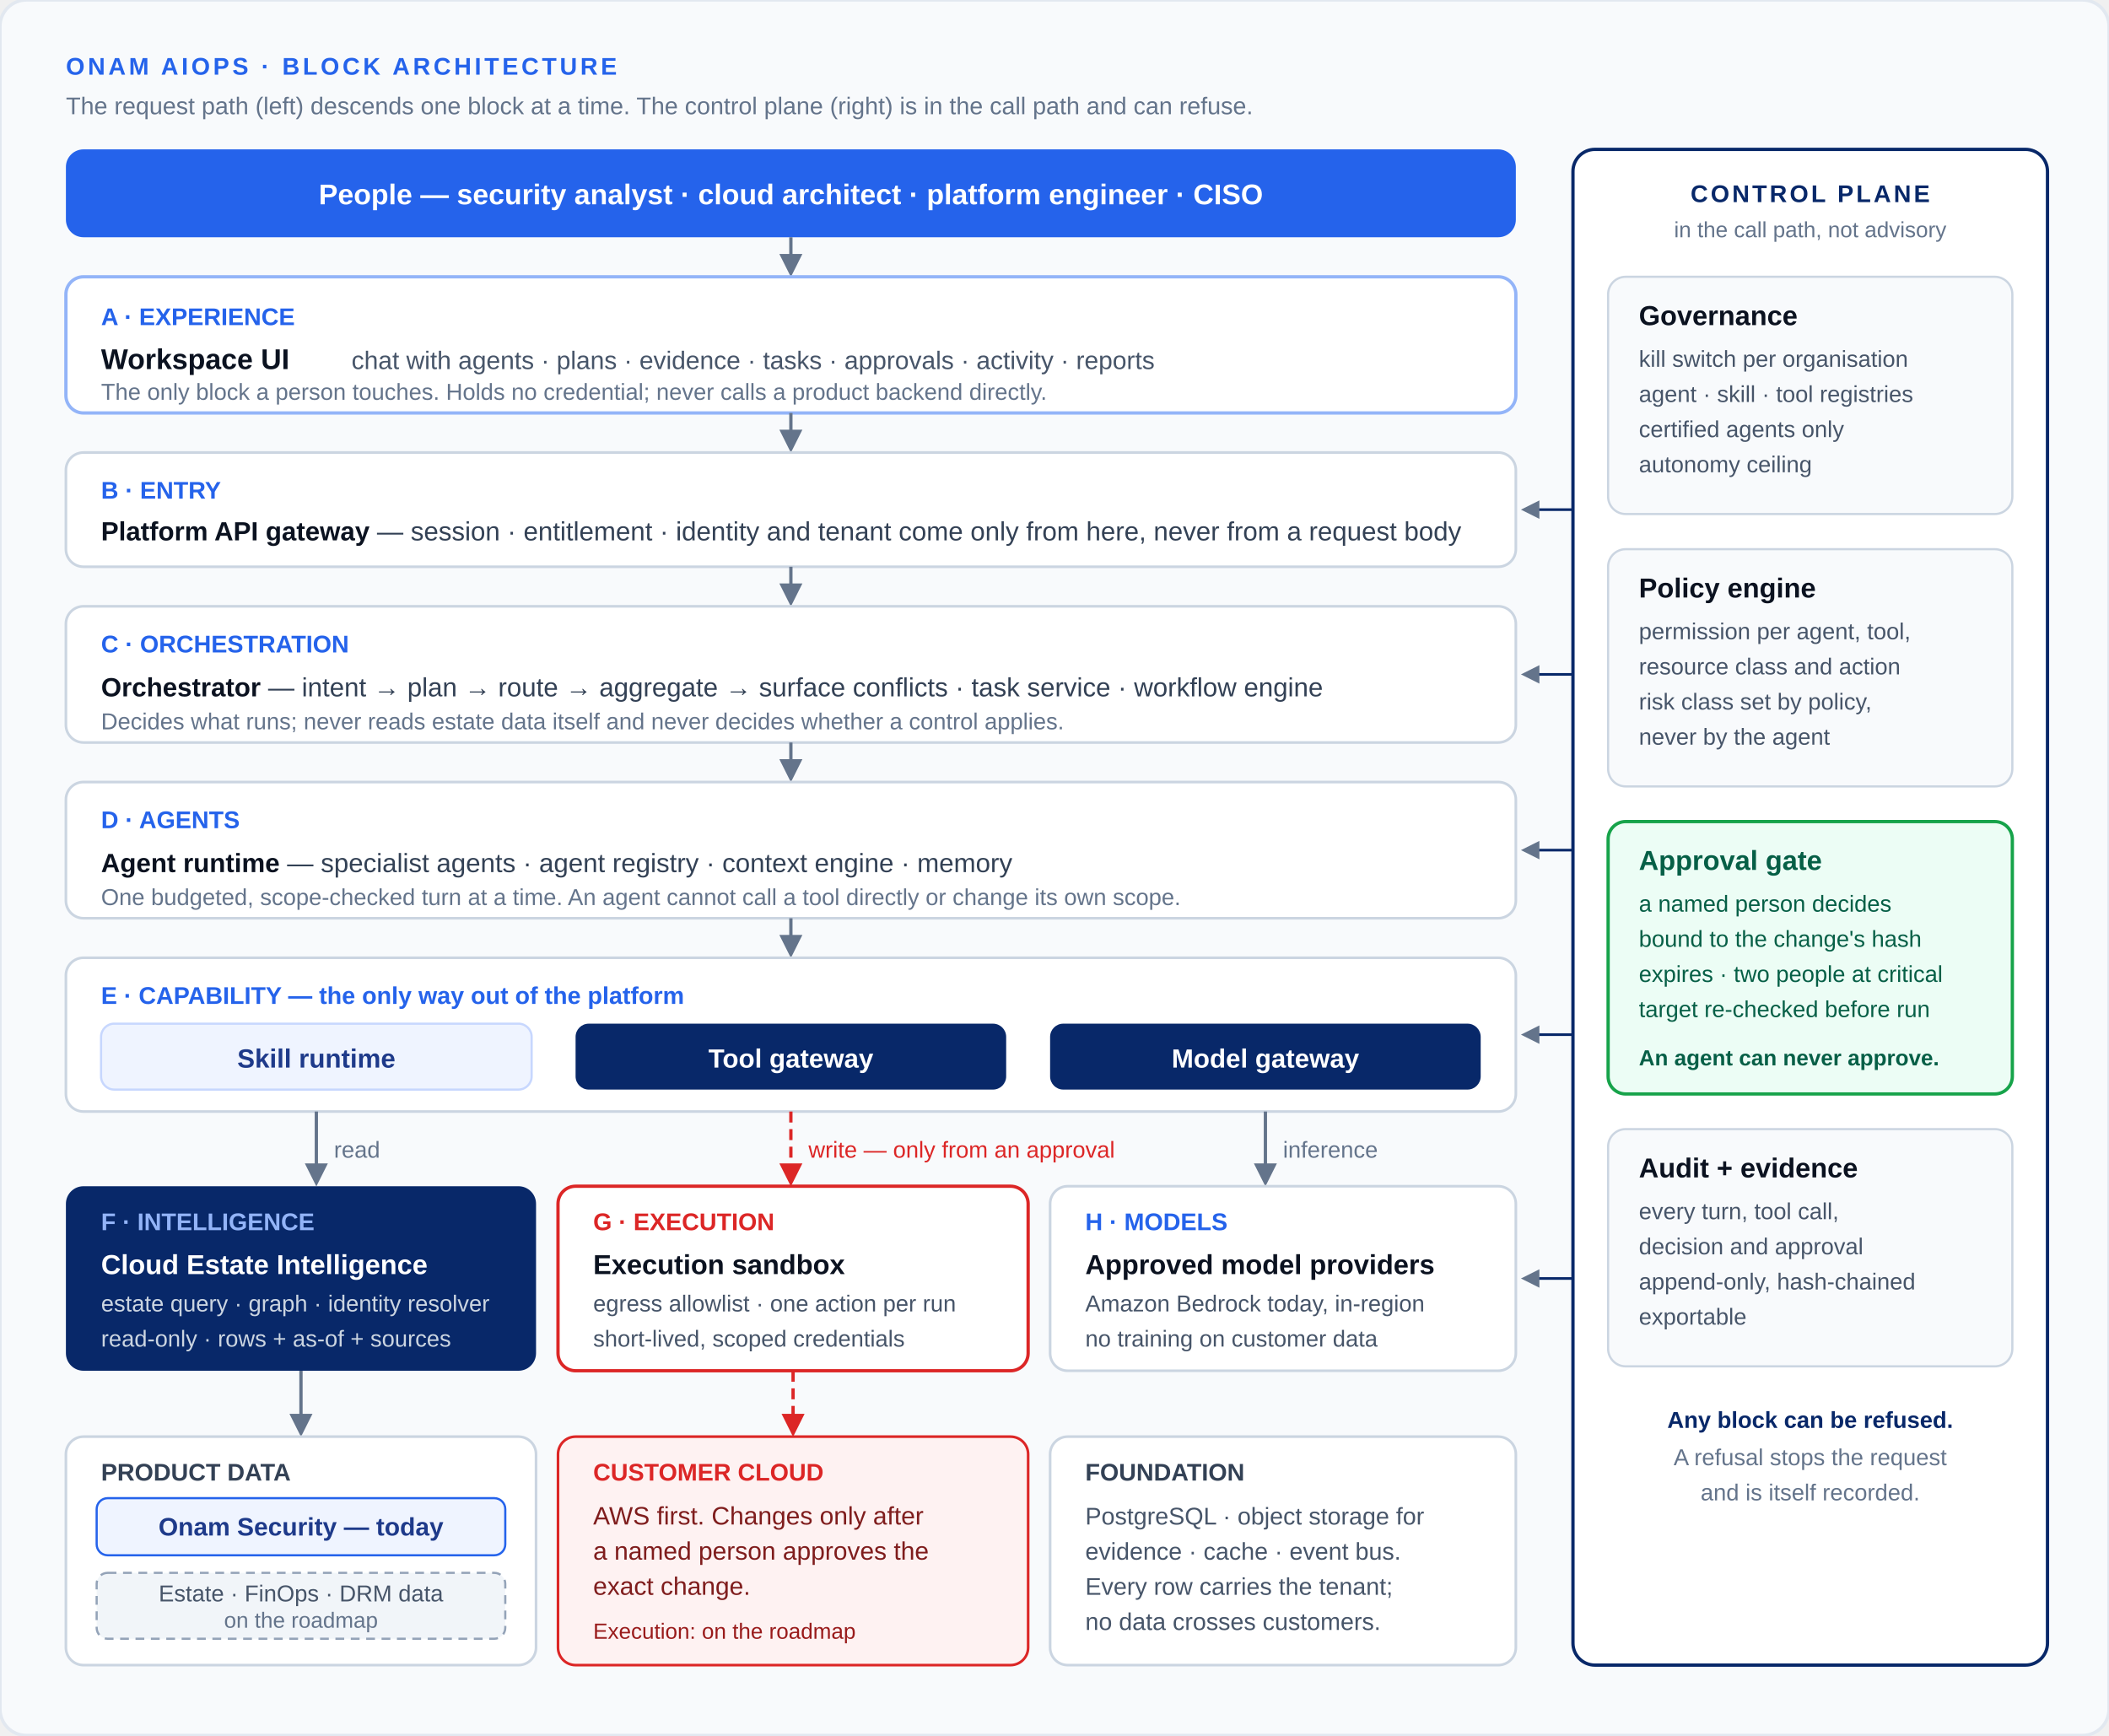
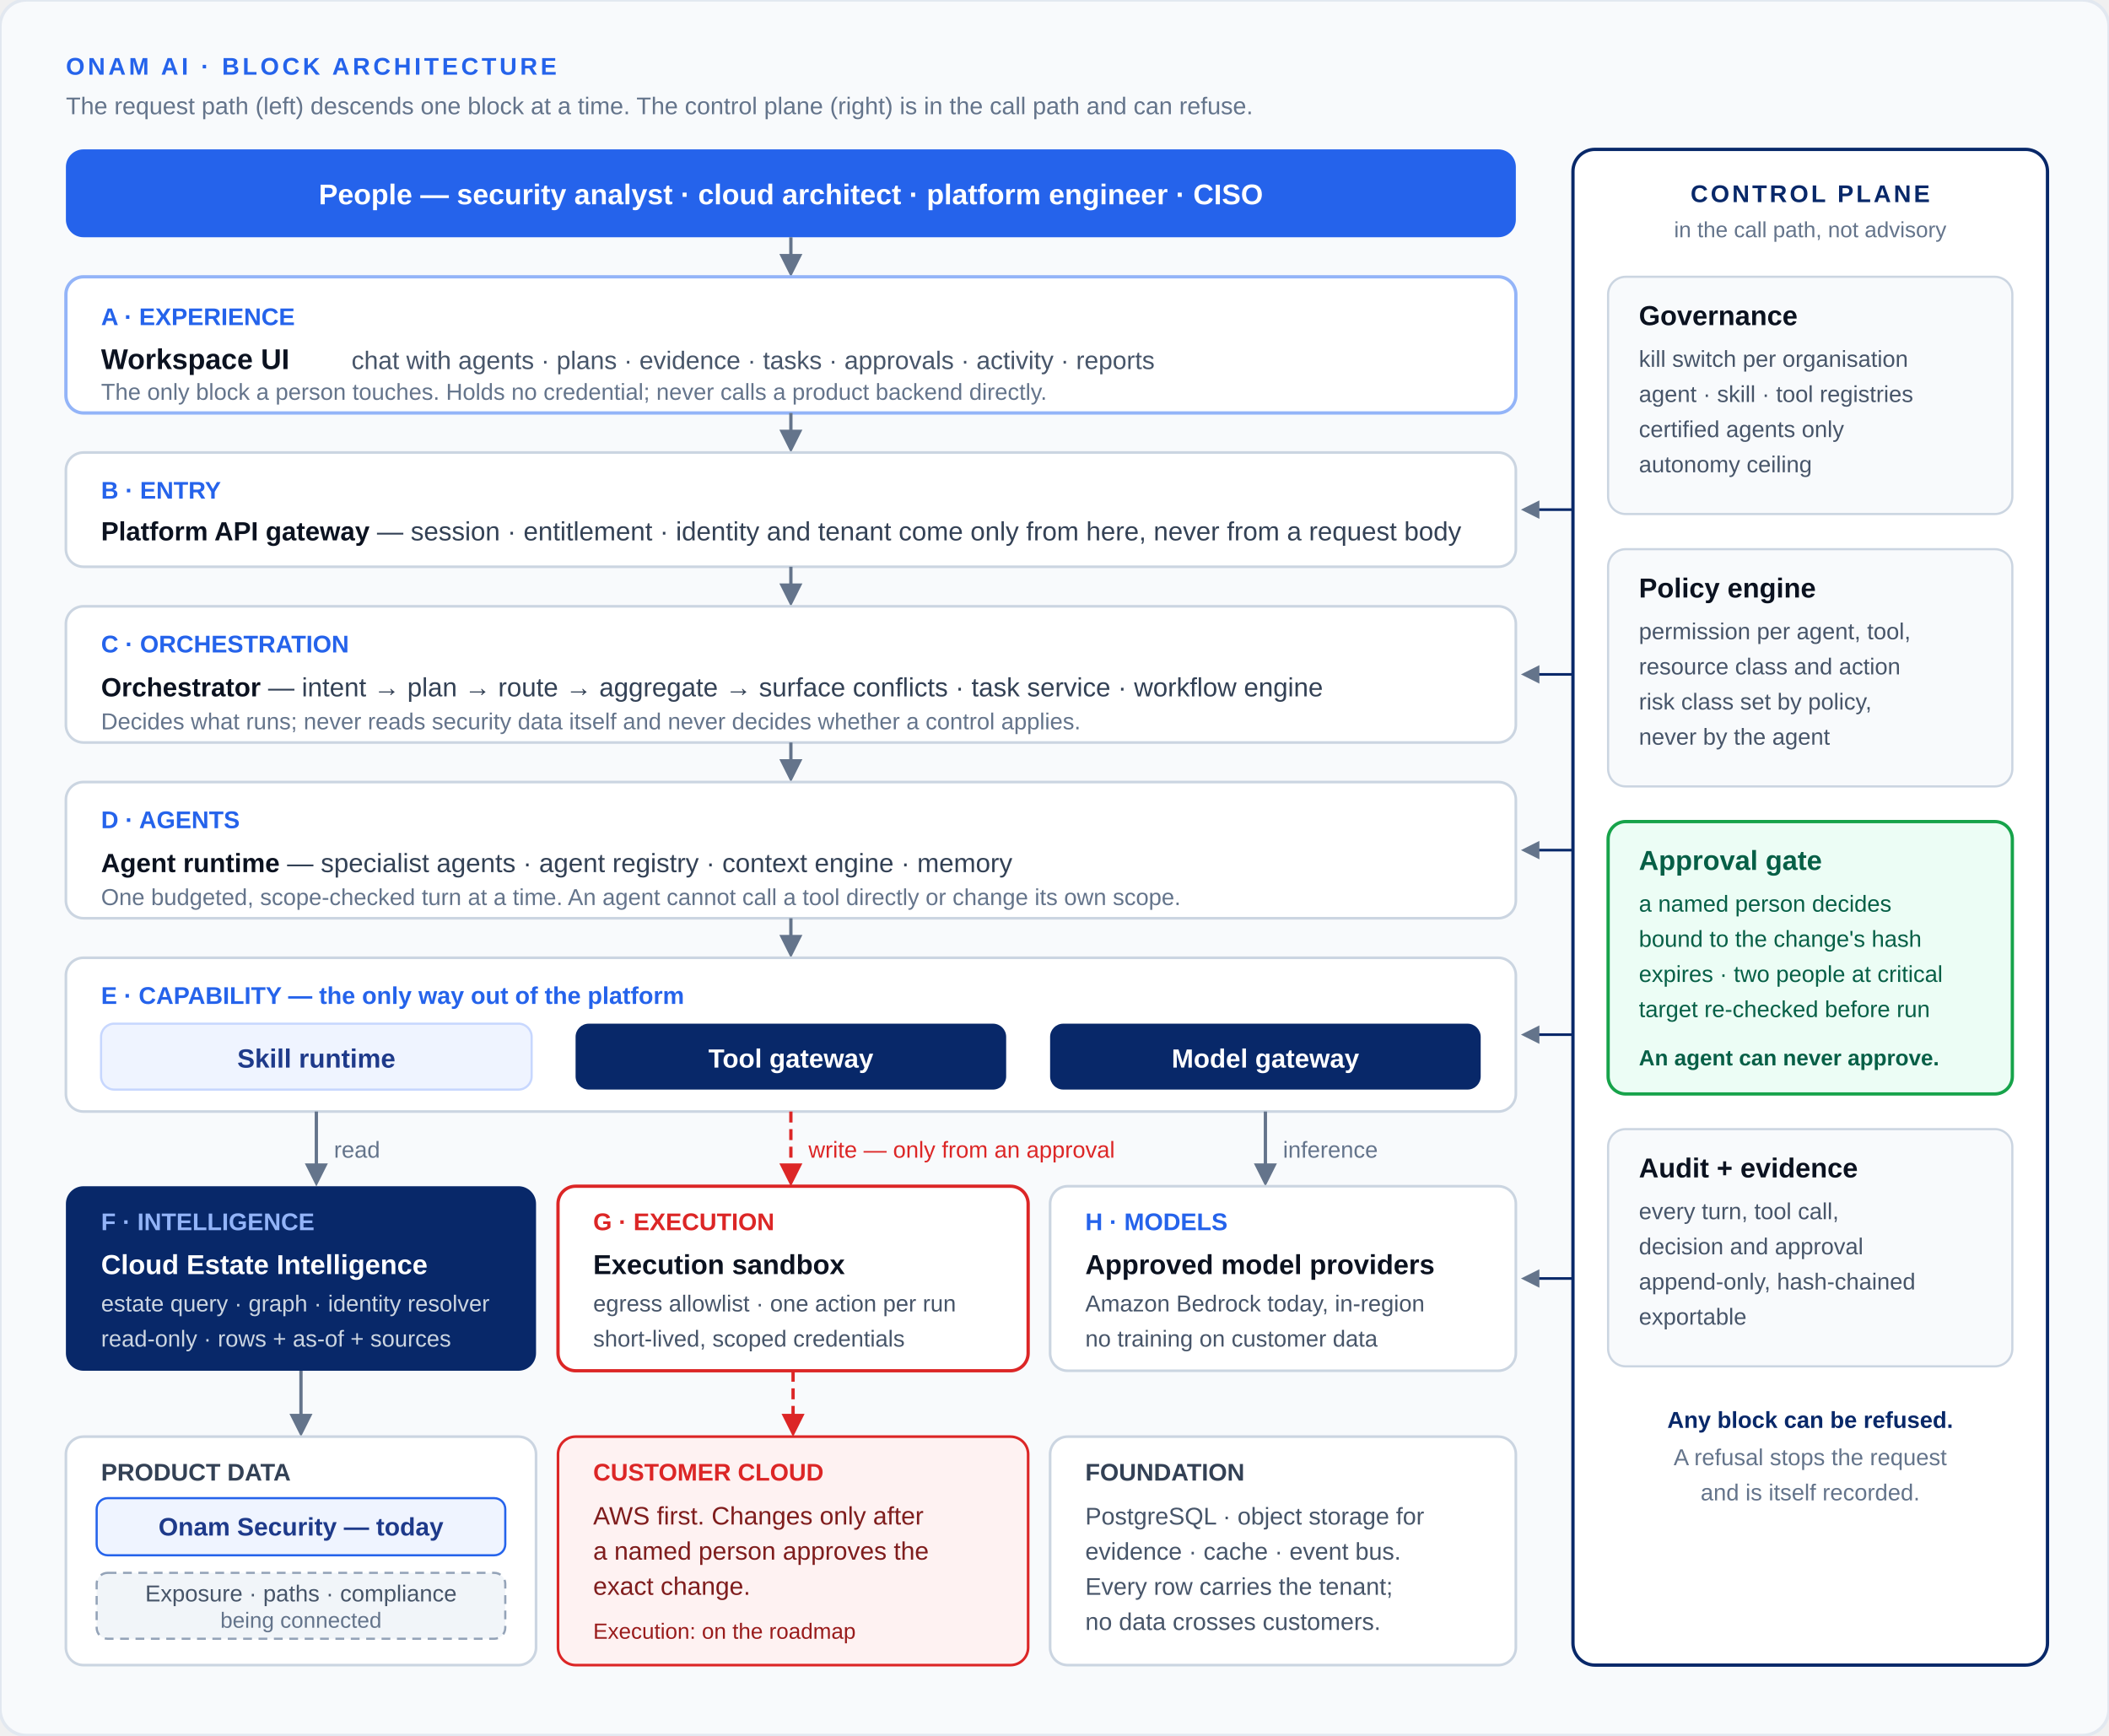
<svg xmlns="http://www.w3.org/2000/svg" viewBox="0 0 960 790" width="960" height="790" font-family="Arial, sans-serif" role="img" aria-labelledby="t d">
  <defs>
    <marker id="ah" viewBox="0 0 10 10" refX="8" refY="5" markerWidth="7" markerHeight="7" orient="auto-start-reverse">
      <path d="M0,0 L10,5 L0,10 z" fill="#64748B" />
    </marker>
    <marker id="ahr" viewBox="0 0 10 10" refX="8" refY="5" markerWidth="7" markerHeight="7" orient="auto-start-reverse">
      <path d="M0,0 L10,5 L0,10 z" fill="#DC2626" />
    </marker>
  </defs>
  <rect width="960" height="790" rx="12" fill="#F8FAFC" stroke="#E2E8F0" stroke-width="1.5" />
-   <text x="30" y="34" font-size="11" font-weight="700" fill="#2563EB" letter-spacing="1.4">ONAM AIOPS · BLOCK ARCHITECTURE</text>
+   <text x="30" y="34" font-size="11" font-weight="700" fill="#2563EB" letter-spacing="1.4">ONAM AI · BLOCK ARCHITECTURE</text>
  <text x="30" y="52" font-size="11" fill="#64748B">The request path (left) descends one block at a time. The control plane (right) is in the call path and can refuse.</text>
  <rect x="30" y="68" width="660" height="40" rx="8" fill="#2563EB" />
  <text x="360" y="93" text-anchor="middle" font-size="13" font-weight="700" fill="#FFFFFF">People — security analyst · cloud architect · platform engineer · CISO</text>
  <line x1="360" y1="108" x2="360" y2="124" stroke="#64748B" stroke-width="1.5" marker-end="url(#ah)" />
  <rect x="30" y="126" width="660" height="62" rx="8" fill="#FFFFFF" stroke="#93B4F8" stroke-width="1.5" />
  <text x="46" y="148" font-size="11" font-weight="700" fill="#2563EB">A · EXPERIENCE</text>
  <text x="46" y="168" font-size="13" font-weight="700" fill="#0B1220">Workspace UI</text>
  <text x="160" y="168" font-size="11.5" fill="#475569">chat with agents · plans · evidence · tasks · approvals · activity · reports</text>
  <text x="46" y="182" font-size="10.5" fill="#64748B">The only block a person touches. Holds no credential; never calls a product backend directly.</text>
  <line x1="360" y1="188" x2="360" y2="204" stroke="#64748B" stroke-width="1.5" marker-end="url(#ah)" />
  <rect x="30" y="206" width="660" height="52" rx="8" fill="#FFFFFF" stroke="#CBD5E1" stroke-width="1.2" />
  <text x="46" y="227" font-size="11" font-weight="700" fill="#2563EB">B · ENTRY</text>
  <text x="46" y="246" font-size="12" fill="#334155">
    <tspan font-weight="700" fill="#0B1220">Platform API gateway</tspan> — session · entitlement · identity and tenant come only from here, never from a request body</text>
  <line x1="360" y1="258" x2="360" y2="274" stroke="#64748B" stroke-width="1.5" marker-end="url(#ah)" />
  <rect x="30" y="276" width="660" height="62" rx="8" fill="#FFFFFF" stroke="#CBD5E1" stroke-width="1.2" />
  <text x="46" y="297" font-size="11" font-weight="700" fill="#2563EB">C · ORCHESTRATION</text>
  <text x="46" y="317" font-size="12" fill="#334155">
    <tspan font-weight="700" fill="#0B1220">Orchestrator</tspan> — intent → plan → route → aggregate → surface conflicts · task service · workflow engine</text>
-   <text x="46" y="332" font-size="10.5" fill="#64748B">Decides what runs; never reads estate data itself and never decides whether a control applies.</text>
+   <text x="46" y="332" font-size="10.5" fill="#64748B">Decides what runs; never reads security data itself and never decides whether a control applies.</text>
  <line x1="360" y1="338" x2="360" y2="354" stroke="#64748B" stroke-width="1.5" marker-end="url(#ah)" />
  <rect x="30" y="356" width="660" height="62" rx="8" fill="#FFFFFF" stroke="#CBD5E1" stroke-width="1.2" />
  <text x="46" y="377" font-size="11" font-weight="700" fill="#2563EB">D · AGENTS</text>
  <text x="46" y="397" font-size="12" fill="#334155">
    <tspan font-weight="700" fill="#0B1220">Agent runtime</tspan> — specialist agents · agent registry · context engine · memory</text>
  <text x="46" y="412" font-size="10.5" fill="#64748B">One budgeted, scope-checked turn at a time. An agent cannot call a tool directly or change its own scope.</text>
  <line x1="360" y1="418" x2="360" y2="434" stroke="#64748B" stroke-width="1.5" marker-end="url(#ah)" />
  <rect x="30" y="436" width="660" height="70" rx="8" fill="#FFFFFF" stroke="#CBD5E1" stroke-width="1.2" />
  <text x="46" y="457" font-size="11" font-weight="700" fill="#2563EB">E · CAPABILITY — the only way out of the platform</text>
  <rect x="46" y="466" width="196" height="30" rx="6" fill="#EFF4FF" stroke="#C7D7FE" />
  <text x="144" y="486" text-anchor="middle" font-size="12" font-weight="700" fill="#1E3A8A">Skill runtime</text>
  <rect x="262" y="466" width="196" height="30" rx="6" fill="#082869" />
  <text x="360" y="486" text-anchor="middle" font-size="12" font-weight="700" fill="#FFFFFF">Tool gateway</text>
  <rect x="478" y="466" width="196" height="30" rx="6" fill="#082869" />
  <text x="576" y="486" text-anchor="middle" font-size="12" font-weight="700" fill="#FFFFFF">Model gateway</text>
  <line x1="144" y1="506" x2="144" y2="538" stroke="#64748B" stroke-width="1.5" marker-end="url(#ah)" />
  <text x="152" y="527" font-size="10.5" fill="#64748B">read</text>
  <line x1="360" y1="506" x2="360" y2="538" stroke="#DC2626" stroke-width="1.5" stroke-dasharray="5 3" marker-end="url(#ahr)" />
  <text x="368" y="527" font-size="10.5" fill="#DC2626">write — only from an approval</text>
  <line x1="576" y1="506" x2="576" y2="538" stroke="#64748B" stroke-width="1.5" marker-end="url(#ah)" />
  <text x="584" y="527" font-size="10.5" fill="#64748B">inference</text>
  <rect x="30" y="540" width="214" height="84" rx="8" fill="#082869" />
  <text x="46" y="560" font-size="11" font-weight="700" fill="#93B4F8">F · INTELLIGENCE</text>
  <text x="46" y="580" font-size="12.5" font-weight="700" fill="#FFFFFF">Cloud Estate Intelligence</text>
  <text x="46" y="597" font-size="10.5" fill="#CBD5E1">estate query · graph · identity resolver</text>
  <text x="46" y="613" font-size="10.5" fill="#CBD5E1">read-only · rows + as-of + sources</text>
  <rect x="254" y="540" width="214" height="84" rx="8" fill="#FFFFFF" stroke="#DC2626" stroke-width="1.5" />
  <text x="270" y="560" font-size="11" font-weight="700" fill="#DC2626">G · EXECUTION</text>
  <text x="270" y="580" font-size="12.5" font-weight="700" fill="#0B1220">Execution sandbox</text>
  <text x="270" y="597" font-size="10.5" fill="#475569">egress allowlist · one action per run</text>
  <text x="270" y="613" font-size="10.5" fill="#475569">short-lived, scoped credentials</text>
  <rect x="478" y="540" width="212" height="84" rx="8" fill="#FFFFFF" stroke="#CBD5E1" stroke-width="1.2" />
  <text x="494" y="560" font-size="11" font-weight="700" fill="#2563EB">H · MODELS</text>
  <text x="494" y="580" font-size="12.5" font-weight="700" fill="#0B1220">Approved model providers</text>
  <text x="494" y="597" font-size="10.5" fill="#475569">Amazon Bedrock today, in-region</text>
  <text x="494" y="613" font-size="10.5" fill="#475569">no training on customer data</text>
  <line x1="137" y1="624" x2="137" y2="652" stroke="#64748B" stroke-width="1.5" marker-end="url(#ah)" />
  <line x1="361" y1="624" x2="361" y2="652" stroke="#DC2626" stroke-width="1.5" stroke-dasharray="5 3" marker-end="url(#ahr)" />
  <rect x="30" y="654" width="214" height="104" rx="8" fill="#FFFFFF" stroke="#CBD5E1" stroke-width="1.2" />
  <text x="46" y="674" font-size="11" font-weight="700" fill="#334155">PRODUCT DATA</text>
  <rect x="44" y="682" width="186" height="26" rx="5" fill="#EFF4FF" stroke="#2563EB" />
  <text x="137" y="699" text-anchor="middle" font-size="11.5" font-weight="700" fill="#1E3A8A">Onam Security — today</text>
  <rect x="44" y="716" width="186" height="30" rx="5" fill="#F1F5F9" stroke="#94A3B8" stroke-dasharray="4 3" />
-   <text x="137" y="729" text-anchor="middle" font-size="10.5" fill="#475569">Estate · FinOps · DRM data</text>
-   <text x="137" y="741" text-anchor="middle" font-size="10" fill="#64748B">on the roadmap</text>
+   <text x="137" y="729" text-anchor="middle" font-size="10.5" fill="#475569">Exposure · paths · compliance</text>
+   <text x="137" y="741" text-anchor="middle" font-size="10" fill="#64748B">being connected</text>
  <rect x="254" y="654" width="214" height="104" rx="8" fill="#FEF2F2" stroke="#DC2626" stroke-width="1.2" />
  <text x="270" y="674" font-size="11" font-weight="700" fill="#DC2626">CUSTOMER CLOUD</text>
  <text x="270" y="694" font-size="11.5" fill="#7F1D1D">AWS first. Changes only after</text>
  <text x="270" y="710" font-size="11.5" fill="#7F1D1D">a named person approves the</text>
  <text x="270" y="726" font-size="11.5" fill="#7F1D1D">exact change.</text>
  <text x="270" y="746" font-size="10" fill="#991B1B">Execution: on the roadmap</text>
  <rect x="478" y="654" width="212" height="104" rx="8" fill="#FFFFFF" stroke="#CBD5E1" stroke-width="1.2" />
  <text x="494" y="674" font-size="11" font-weight="700" fill="#334155">FOUNDATION</text>
  <text x="494" y="694" font-size="11" fill="#475569">PostgreSQL · object storage for</text>
  <text x="494" y="710" font-size="11" fill="#475569">evidence · cache · event bus.</text>
  <text x="494" y="726" font-size="11" fill="#475569">Every row carries the tenant;</text>
  <text x="494" y="742" font-size="11" fill="#475569">no data crosses customers.</text>
  <rect x="716" y="68" width="216" height="690" rx="10" fill="#FFFFFF" stroke="#082869" stroke-width="1.5" />
  <text x="824" y="92" text-anchor="middle" font-size="11" font-weight="700" fill="#082869" letter-spacing="1.2">CONTROL PLANE</text>
  <text x="824" y="108" text-anchor="middle" font-size="10" fill="#64748B">in the call path, not advisory</text>
  <rect x="732" y="126" width="184" height="108" rx="8" fill="#F8FAFC" stroke="#CBD5E1" />
  <text x="746" y="148" font-size="12.5" font-weight="700" fill="#0B1220">Governance</text>
  <text x="746" y="167" font-size="10.5" fill="#475569">kill switch per organisation</text>
  <text x="746" y="183" font-size="10.5" fill="#475569">agent · skill · tool registries</text>
  <text x="746" y="199" font-size="10.5" fill="#475569">certified agents only</text>
  <text x="746" y="215" font-size="10.5" fill="#475569">autonomy ceiling</text>
  <rect x="732" y="250" width="184" height="108" rx="8" fill="#F8FAFC" stroke="#CBD5E1" />
  <text x="746" y="272" font-size="12.5" font-weight="700" fill="#0B1220">Policy engine</text>
  <text x="746" y="291" font-size="10.5" fill="#475569">permission per agent, tool,</text>
  <text x="746" y="307" font-size="10.5" fill="#475569">resource class and action</text>
  <text x="746" y="323" font-size="10.5" fill="#475569">risk class set by policy,</text>
  <text x="746" y="339" font-size="10.5" fill="#475569">never by the agent</text>
  <rect x="732" y="374" width="184" height="124" rx="8" fill="#ECFDF5" stroke="#16A34A" stroke-width="1.5" />
  <text x="746" y="396" font-size="12.5" font-weight="700" fill="#065F46">Approval gate</text>
  <text x="746" y="415" font-size="10.5" fill="#065F46">a named person decides</text>
  <text x="746" y="431" font-size="10.5" fill="#065F46">bound to the change's hash</text>
  <text x="746" y="447" font-size="10.5" fill="#065F46">expires · two people at critical</text>
  <text x="746" y="463" font-size="10.5" fill="#065F46">target re-checked before run</text>
  <text x="746" y="485" font-size="10" font-weight="700" fill="#065F46">An agent can never approve.</text>
  <rect x="732" y="514" width="184" height="108" rx="8" fill="#F8FAFC" stroke="#CBD5E1" />
  <text x="746" y="536" font-size="12.5" font-weight="700" fill="#0B1220">Audit + evidence</text>
  <text x="746" y="555" font-size="10.5" fill="#475569">every turn, tool call,</text>
  <text x="746" y="571" font-size="10.5" fill="#475569">decision and approval</text>
  <text x="746" y="587" font-size="10.5" fill="#475569">append-only, hash-chained</text>
  <text x="746" y="603" font-size="10.5" fill="#475569">exportable</text>
  <text x="824" y="650" text-anchor="middle" font-size="10.5" fill="#082869" font-weight="700">Any block can be refused.</text>
  <text x="824" y="667" text-anchor="middle" font-size="10.5" fill="#64748B">A refusal stops the request</text>
  <text x="824" y="683" text-anchor="middle" font-size="10.5" fill="#64748B">and is itself recorded.</text>
  <line x1="716" y1="232" x2="694" y2="232" stroke="#082869" stroke-width="1.2" marker-end="url(#ah)" />
  <line x1="716" y1="307" x2="694" y2="307" stroke="#082869" stroke-width="1.2" marker-end="url(#ah)" />
  <line x1="716" y1="387" x2="694" y2="387" stroke="#082869" stroke-width="1.2" marker-end="url(#ah)" />
  <line x1="716" y1="471" x2="694" y2="471" stroke="#082869" stroke-width="1.2" marker-end="url(#ah)" />
  <line x1="716" y1="582" x2="694" y2="582" stroke="#082869" stroke-width="1.2" marker-end="url(#ah)" />
</svg>
